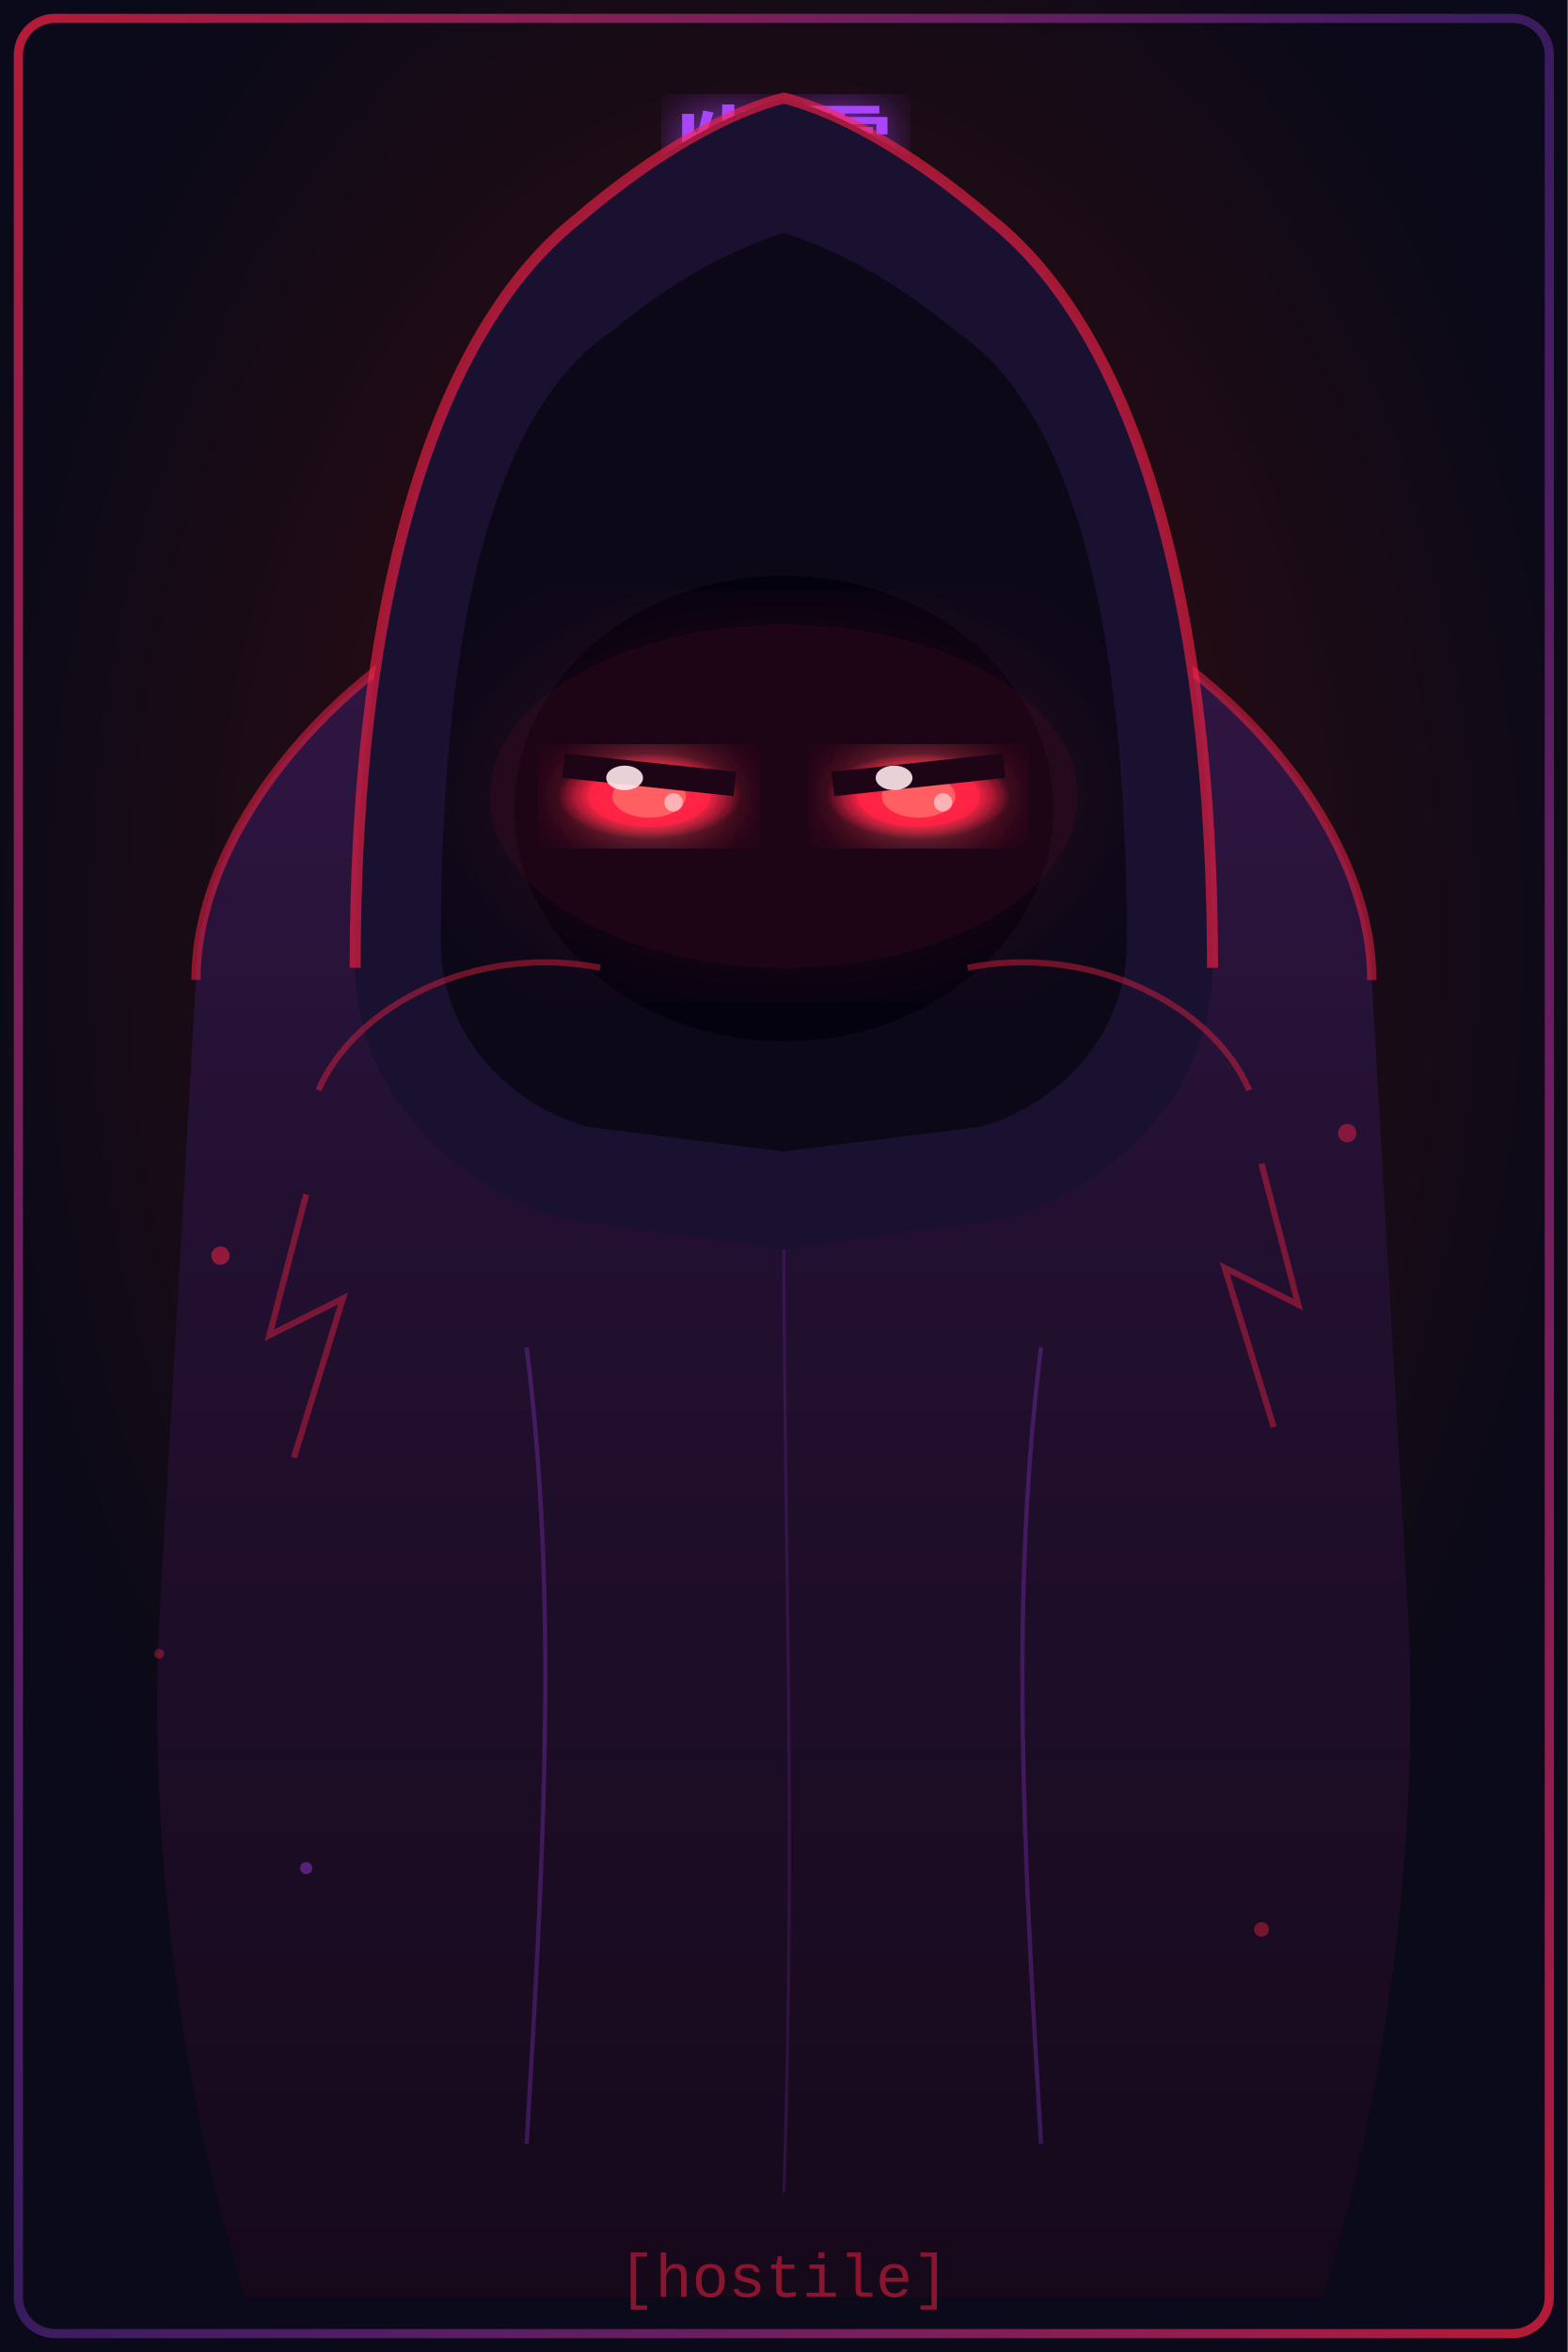
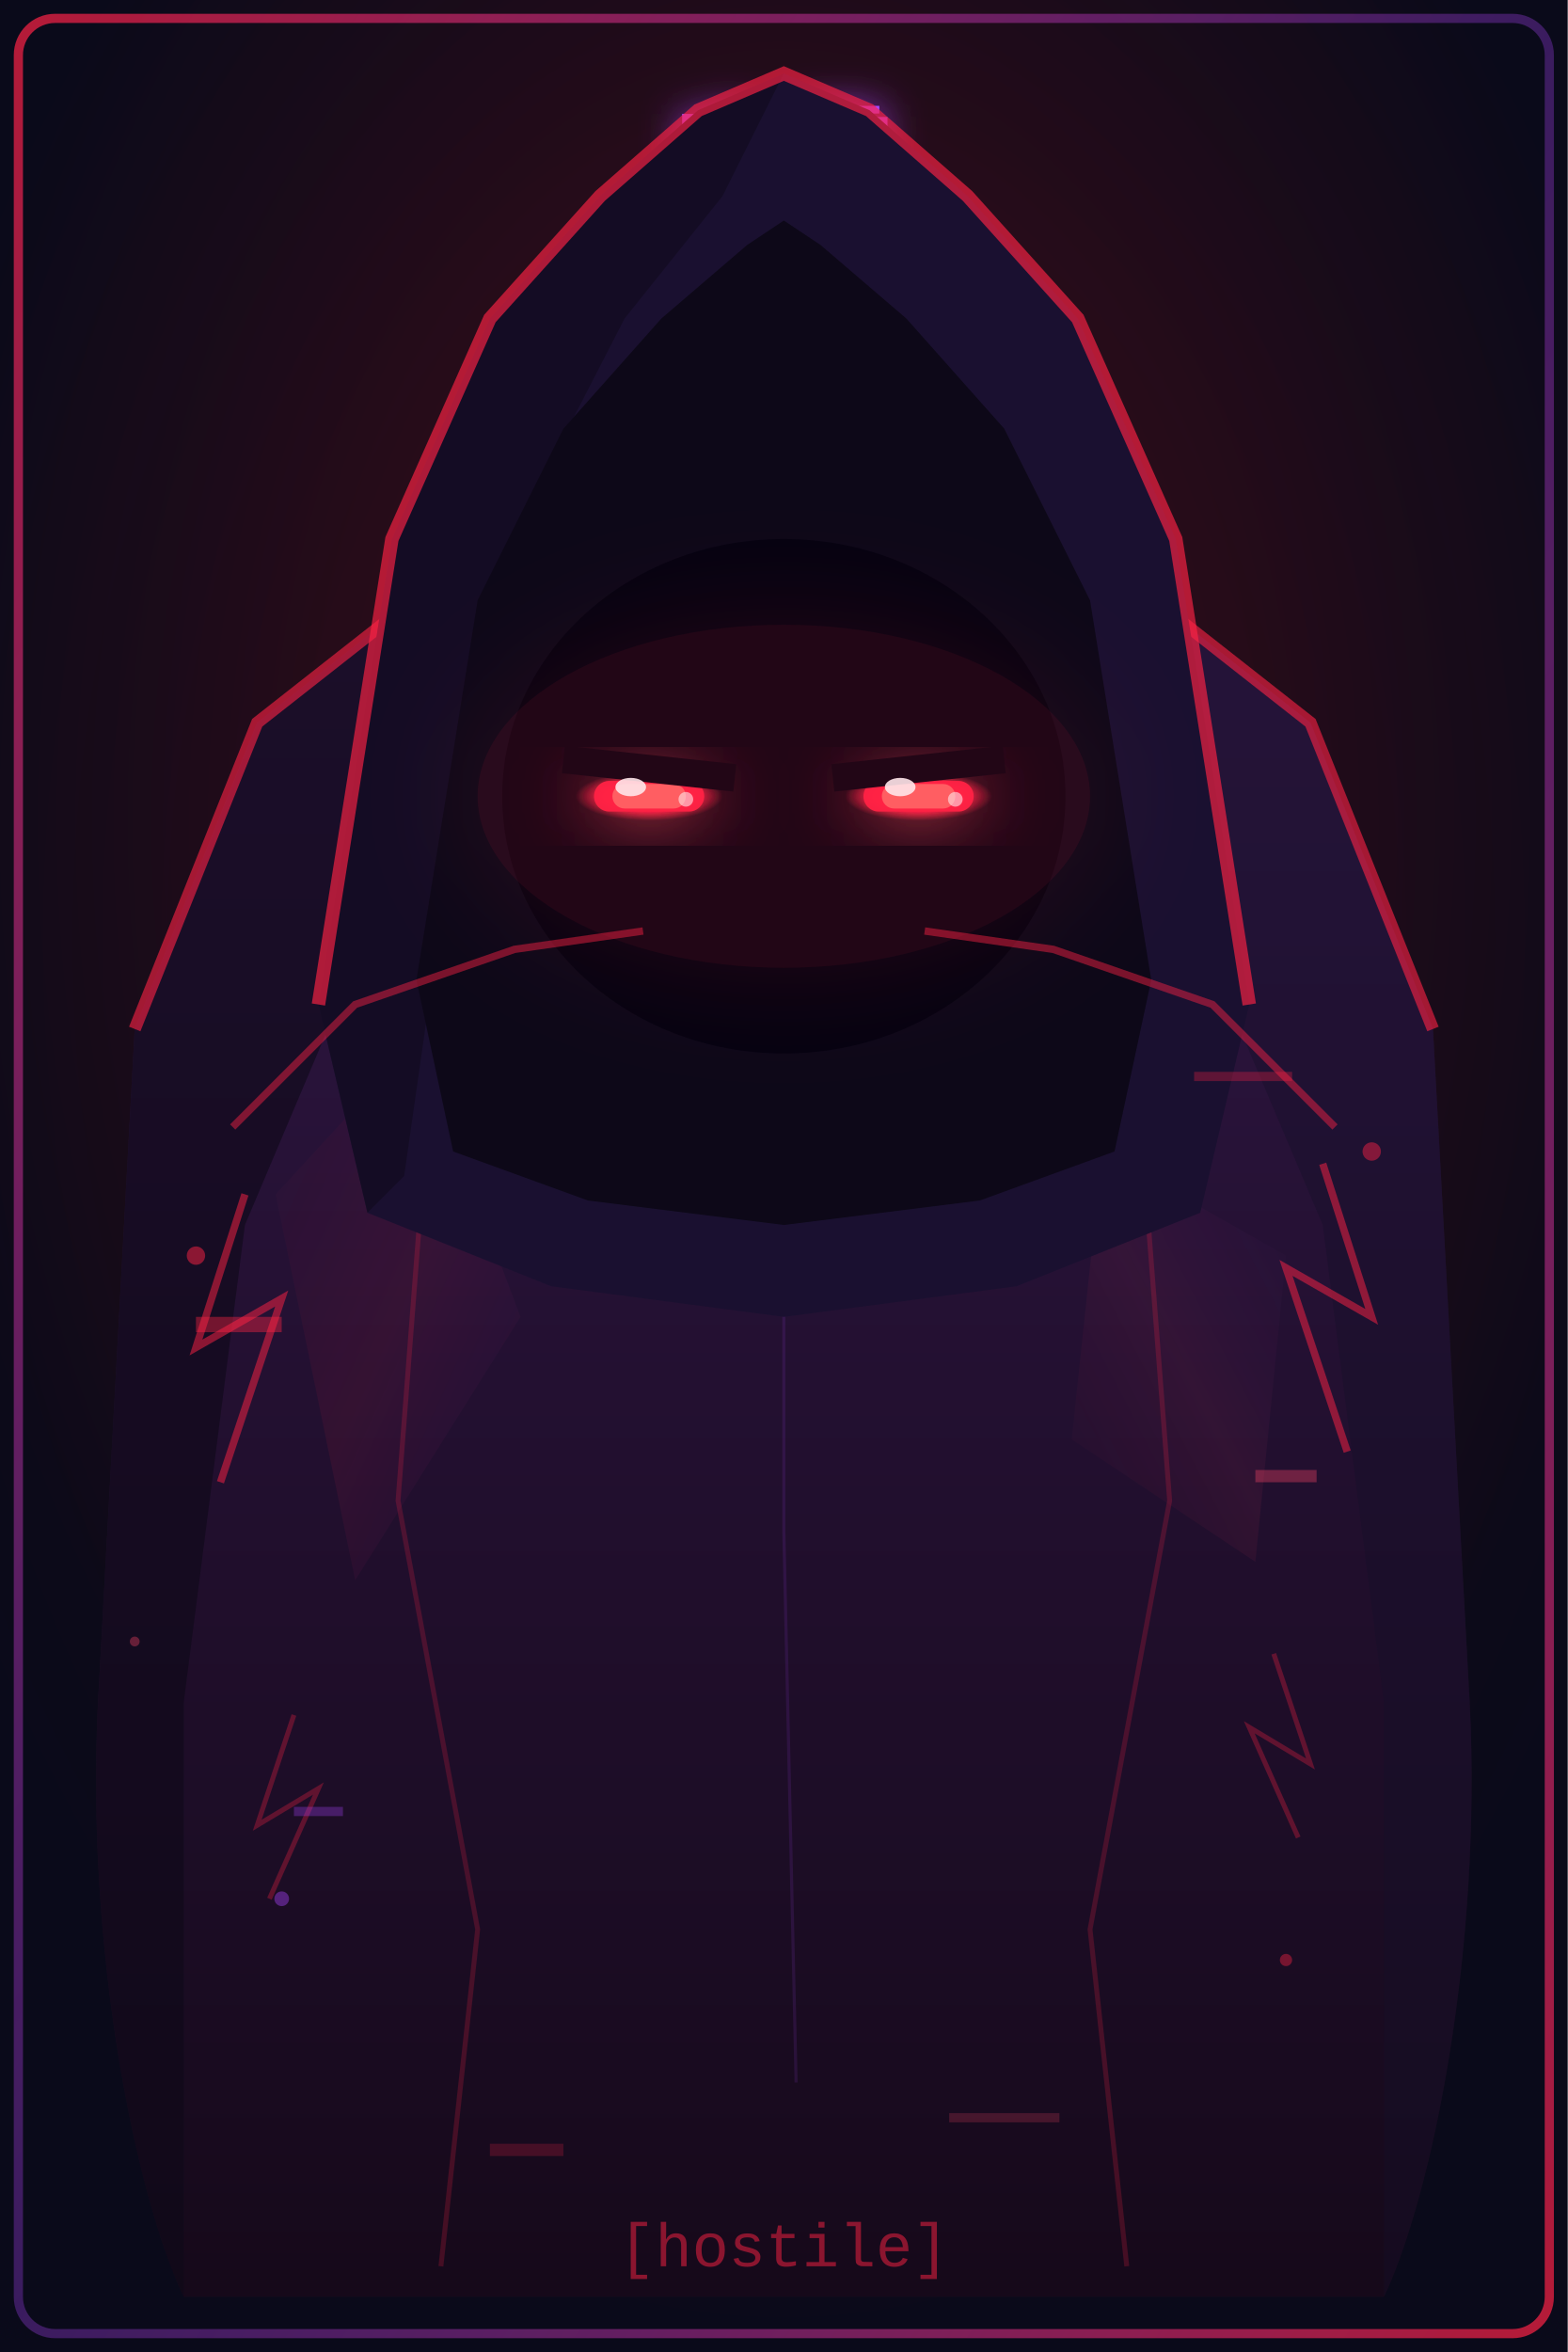
<svg xmlns="http://www.w3.org/2000/svg" width="256" height="384" viewBox="0 0 256 384">
  <defs>
    <radialGradient id="gh-bg" cx="50%" cy="40%" r="60%">
-       <stop offset="0%" stop-color="#1a0a0a" />
+       <stop offset="0%" stop-color="#1a0a10" />
      <stop offset="100%" stop-color="#0a0a1a" />
+     </radialGradient>
+     <radialGradient id="gh-red-aura" cx="50%" cy="35%" r="55%">
+       <stop offset="0%" stop-color="#ff2244" stop-opacity="0.18" />
+       <stop offset="100%" stop-color="#ff2244" stop-opacity="0" />
    </radialGradient>
    <radialGradient id="gh-eye-glow" cx="50%" cy="50%" r="50%">
      <stop offset="0%" stop-color="#ffffff" />
      <stop offset="25%" stop-color="#ff6666" />
      <stop offset="60%" stop-color="#ff2244" />
      <stop offset="100%" stop-color="#ff2244" stop-opacity="0" />
    </radialGradient>
-     <radialGradient id="gh-red-aura" cx="50%" cy="40%" r="50%">
-       <stop offset="0%" stop-color="#ff2244" stop-opacity="0.15" />
-       <stop offset="100%" stop-color="#ff2244" stop-opacity="0" />
-     </radialGradient>
-     <filter id="gh-glow-red">
-       <feGaussianBlur stdDeviation="5" result="blur" />
+     <filter id="glow" x="-50%" y="-50%" width="200%" height="200%">
+       <feGaussianBlur stdDeviation="3" result="b" />
      <feMerge>
-         <feMergeNode in="blur" />
+         <feMergeNode in="b" />
        <feMergeNode in="SourceGraphic" />
      </feMerge>
    </filter>
-     <filter id="gh-glow-soft">
-       <feGaussianBlur stdDeviation="8" result="blur" />
+     <filter id="gh-glow-intense" x="-50%" y="-50%" width="200%" height="200%">
+       <feGaussianBlur stdDeviation="6" result="b" />
      <feMerge>
-         <feMergeNode in="blur" />
+         <feMergeNode in="b" />
        <feMergeNode in="SourceGraphic" />
      </feMerge>
    </filter>
-     <filter id="gh-glow-purple">
-       <feGaussianBlur stdDeviation="4" result="blur" />
+     <filter id="gh-glow-wide" x="-50%" y="-50%" width="200%" height="200%">
+       <feGaussianBlur stdDeviation="10" result="b" />
      <feMerge>
-         <feMergeNode in="blur" />
+         <feMergeNode in="b" />
        <feMergeNode in="SourceGraphic" />
      </feMerge>
    </filter>
    <linearGradient id="gh-border" x1="0" y1="0" x2="1" y2="1">
      <stop offset="0%" stop-color="#ff2244" stop-opacity="0.7" />
      <stop offset="50%" stop-color="#aa44ff" stop-opacity="0.3" />
      <stop offset="100%" stop-color="#ff2244" stop-opacity="0.7" />
    </linearGradient>
-     <linearGradient id="gh-cloak" x1="0" y1="0" x2="0" y2="1">
+     <linearGradient id="gh-cloak-main" x1="0" y1="0" x2="0" y2="1">
      <stop offset="0%" stop-color="#2a1848" />
-       <stop offset="40%" stop-color="#1a1030" />
+       <stop offset="50%" stop-color="#1a1030" />
      <stop offset="100%" stop-color="#0d0818" />
+     </linearGradient>
+     <linearGradient id="gh-holo-1" x1="0" y1="0" x2="1" y2="1">
+       <stop offset="0%" stop-color="#ff2244" stop-opacity="0" />
+       <stop offset="50%" stop-color="#ff2244" stop-opacity="0.08" />
+       <stop offset="100%" stop-color="#8833cc" stop-opacity="0" />
+     </linearGradient>
+     <linearGradient id="gh-holo-2" x1="1" y1="0" x2="0" y2="1">
+       <stop offset="0%" stop-color="#8833cc" stop-opacity="0" />
+       <stop offset="50%" stop-color="#ff4466" stop-opacity="0.07" />
+       <stop offset="100%" stop-color="#ff2244" stop-opacity="0" />
    </linearGradient>
  </defs>
  <rect width="256" height="384" fill="url(#gh-bg)" />
  <rect width="256" height="384" fill="url(#gh-red-aura)" />
  <rect x="3" y="3" width="250" height="378" rx="6" fill="none" stroke="url(#gh-border)" stroke-width="1.5" />
-   <text x="128" y="32" font-family="'Courier New', monospace" font-size="18" font-weight="bold" fill="#aa44ff" text-anchor="middle" filter="url(#gh-glow-purple)">幽靈</text>
-   <path d="M32,160 C32,136 54,110 80,98 L98,90 C112,84 122,80 128,78 C134,80 144,84 158,90 L176,98 C202,110 224,136 224,160 L230,265 C232,308 224,350 216,375 L40,375 C32,350 24,308 26,265 Z" fill="url(#gh-cloak)" />
-   <path d="M32,160 C32,136 54,110 80,98 L98,90 C112,84 122,80 128,78 C134,80 144,84 158,90 L176,98 C202,110 224,136 224,160 L230,265 C232,308 224,350 216,375 L40,375 C32,350 24,308 26,265 Z" fill="#ff2244" opacity="0.04" />
-   <path d="M32,160 C32,136 54,110 80,98 L98,90" fill="none" stroke="#ff2244" stroke-width="1.5" opacity="0.5" />
-   <path d="M224,160 C224,136 202,110 176,98 L158,90" fill="none" stroke="#ff2244" stroke-width="1.5" opacity="0.5" />
-   <path d="M58,158 C58,90 74,52 94,36 C108,24 120,18 128,16 C136,18 148,24 162,36 C182,52 198,90 198,158 C198,178 182,194 164,199 L128,204 L92,199 C74,194 58,178 58,158 Z" fill="#1a1030" />
-   <path d="M58,158 C58,90 74,52 94,36 C108,24 120,18 128,16 C136,18 148,24 162,36 C182,52 198,90 198,158" fill="none" stroke="#ff2244" stroke-width="1.8" opacity="0.6" />
-   <path d="M72,154 C72,98 82,66 100,54 C112,44 122,40 128,38 C134,40 144,44 156,54 C174,66 184,98 184,154 C184,168 174,180 160,184 L128,188 L96,184 C82,180 72,168 72,154 Z" fill="#0d0818" />
-   <ellipse cx="128" cy="132" rx="44" ry="38" fill="#050210" />
-   <ellipse cx="106" cy="130" rx="15" ry="7" fill="url(#gh-eye-glow)" filter="url(#gh-glow-red)" />
-   <ellipse cx="106" cy="130" rx="10" ry="5" fill="#ff2244" opacity="0.9" />
-   <ellipse cx="106" cy="130" rx="6" ry="3.5" fill="#ff6666" />
-   <path d="M92,125 L120,128" fill="none" stroke="#050210" stroke-width="4" />
-   <ellipse cx="102" cy="127" rx="3" ry="2" fill="#ffffff" opacity="0.9" />
-   <circle cx="110" cy="131" r="1.5" fill="#ffffff" opacity="0.6" />
-   <ellipse cx="150" cy="130" rx="15" ry="7" fill="url(#gh-eye-glow)" filter="url(#gh-glow-red)" />
-   <ellipse cx="150" cy="130" rx="10" ry="5" fill="#ff2244" opacity="0.9" />
-   <ellipse cx="150" cy="130" rx="6" ry="3.5" fill="#ff6666" />
-   <path d="M136,128 L164,125" fill="none" stroke="#050210" stroke-width="4" />
-   <ellipse cx="146" cy="127" rx="3" ry="2" fill="#ffffff" opacity="0.9" />
-   <circle cx="154" cy="131" r="1.5" fill="#ffffff" opacity="0.6" />
-   <ellipse cx="128" cy="130" rx="48" ry="28" fill="#ff2244" opacity="0.1" filter="url(#gh-glow-soft)" />
-   <path d="M50,195 L44,218 L56,212 L48,238" fill="none" stroke="#ff2244" stroke-width="1" opacity="0.4" />
-   <path d="M206,190 L212,213 L200,207 L208,233" fill="none" stroke="#ff2244" stroke-width="1" opacity="0.4" />
-   <path d="M52,178 C58,164 78,154 98,158" fill="none" stroke="#ff2244" stroke-width="1" opacity="0.4" />
-   <path d="M204,178 C198,164 178,154 158,158" fill="none" stroke="#ff2244" stroke-width="1" opacity="0.4" />
-   <path d="M86,220 C91,260 89,300 86,350" fill="none" stroke="#aa44ff" stroke-width="0.7" opacity="0.25" />
-   <path d="M128,204 C128,248 130,298 128,358" fill="none" stroke="#aa44ff" stroke-width="0.5" opacity="0.15" />
-   <path d="M170,220 C165,260 167,300 170,350" fill="none" stroke="#aa44ff" stroke-width="0.7" opacity="0.25" />
-   <circle cx="36" cy="205" r="1.5" fill="#ff2244" opacity="0.5" />
-   <circle cx="220" cy="185" r="1.5" fill="#ff2244" opacity="0.45" />
-   <circle cx="50" cy="305" r="1" fill="#aa44ff" opacity="0.4" />
-   <circle cx="206" cy="315" r="1.2" fill="#ff2244" opacity="0.4" />
-   <circle cx="26" cy="270" r="0.8" fill="#ff2244" opacity="0.35" />
-   <text x="128" y="375" font-family="'Courier New', monospace" font-size="10" fill="#ff2244" text-anchor="middle" opacity="0.5">[hostile]</text>
+   <text x="128" y="32" font-family="'Courier New', monospace" font-size="18" font-weight="bold" fill="#aa44ff" text-anchor="middle" filter="url(#glow)">幽靈</text>
+   <path d="M22,168 L42,118 L70,96 L100,84 L128,76 L156,84 L186,96 L214,118 L234,168 L240,278 C242,318 234,358 226,375 L30,375 C22,358 14,318 16,278 Z" fill="url(#gh-cloak-main)" />
+   <path d="M22,168 L42,118 L70,96 L100,84 L128,76 L156,84 L186,96 L214,118 L234,168 L240,278 C242,318 234,358 226,375 L30,375 C22,358 14,318 16,278 Z" fill="#ff2244" opacity="0.04" />
+   <path d="M22,168 L42,118 L70,96 L100,84 L106,112 L62,148 L40,200 L30,278 L30,375 C22,358 14,318 16,278 Z" fill="#0d0818" opacity="0.6" />
+   <path d="M234,168 L214,118 L186,96 L156,84 L150,112 L194,148 L216,200 L226,278 L226,375 C234,358 242,318 240,278 Z" fill="#140e28" opacity="0.4" />
+   <path d="M45,195 L68,170 L85,215 L58,258 Z" fill="url(#gh-holo-1)" />
+   <path d="M180,188 L210,205 L205,255 L175,235 Z" fill="url(#gh-holo-2)" />
+   <path d="M22,168 L42,118 L70,96 L100,84" fill="none" stroke="#ff2244" stroke-width="2" opacity="0.6" />
+   <path d="M234,168 L214,118 L186,96 L156,84" fill="none" stroke="#ff2244" stroke-width="2" opacity="0.6" />
+   <path d="M70,180 L65,245 L78,315 L72,370" fill="none" stroke="#ff2244" stroke-width="0.8" opacity="0.2" />
+   <path d="M128,155 L128,250 L130,340" fill="none" stroke="#aa44ff" stroke-width="0.5" opacity="0.12" />
+   <path d="M186,180 L191,245 L178,315 L184,370" fill="none" stroke="#ff2244" stroke-width="0.8" opacity="0.2" />
+   <path d="M52,164 L64,88 L80,52 L98,32 L114,18 L128,12 L142,18 L158,32 L176,52 L192,88 L204,164 L196,198 L166,210 L128,215 L90,210 L60,198 Z" fill="#1a1030" />
+   <path d="M52,164 L64,88 L80,52 L98,32 L114,18 L128,12 L118,32 L102,52 L85,85 L74,136 L66,192 L60,198 Z" fill="#0d0818" opacity="0.5" />
+   <path d="M52,164 L64,88 L80,52 L98,32 L114,18 L128,12 L142,18 L158,32 L176,52 L192,88 L204,164" fill="none" stroke="#ff2244" stroke-width="2.2" opacity="0.65" />
+   <path d="M68,160 L78,98 L92,70 L108,52 L122,40 L128,36 L134,40 L148,52 L164,70 L178,98 L188,160 L182,188 L160,196 L128,200 L96,196 L74,188 Z" fill="#0d0818" />
+   <ellipse cx="128" cy="130" rx="46" ry="42" fill="#050210" />
+   <rect x="94" y="126" width="24" height="8" rx="4" fill="url(#gh-eye-glow)" filter="url(#gh-glow-intense)" />
+   <rect x="97" y="127.5" width="18" height="5" rx="2.5" fill="#ff2244" opacity="0.95" />
+   <rect x="100" y="128" width="12" height="4" rx="2" fill="#ff6666" />
+   <path d="M92,124 L120,127" fill="none" stroke="#050210" stroke-width="4.5" />
+   <ellipse cx="103" cy="128.5" rx="2.5" ry="1.5" fill="#ffffff" opacity="0.9" />
+   <circle cx="112" cy="130.5" r="1.2" fill="#ffffff" opacity="0.6" />
+   <rect x="138" y="126" width="24" height="8" rx="4" fill="url(#gh-eye-glow)" filter="url(#gh-glow-intense)" />
+   <rect x="141" y="127.5" width="18" height="5" rx="2.5" fill="#ff2244" opacity="0.95" />
+   <rect x="144" y="128" width="12" height="4" rx="2" fill="#ff6666" />
+   <path d="M136,127 L164,124" fill="none" stroke="#050210" stroke-width="4.5" />
+   <ellipse cx="147" cy="128.5" rx="2.5" ry="1.5" fill="#ffffff" opacity="0.9" />
+   <circle cx="156" cy="130.5" r="1.2" fill="#ffffff" opacity="0.6" />
+   <ellipse cx="128" cy="130" rx="50" ry="28" fill="#ff2244" opacity="0.12" filter="url(#gh-glow-wide)" />
+   <path d="M40,195 L32,220 L46,212 L36,242" fill="none" stroke="#ff2244" stroke-width="1.2" opacity="0.5" />
+   <path d="M216,190 L224,215 L210,207 L220,237" fill="none" stroke="#ff2244" stroke-width="1.2" opacity="0.5" />
+   <path d="M48,280 L42,298 L52,292 L44,310" fill="none" stroke="#ff2244" stroke-width="0.8" opacity="0.3" />
+   <path d="M208,270 L214,288 L204,282 L212,300" fill="none" stroke="#ff2244" stroke-width="0.8" opacity="0.3" />
+   <path d="M38,184 L58,164 L84,155 L105,152" fill="none" stroke="#ff2244" stroke-width="1.2" opacity="0.45" />
+   <path d="M218,184 L198,164 L172,155 L151,152" fill="none" stroke="#ff2244" stroke-width="1.2" opacity="0.45" />
+   <rect x="32" y="215" width="14" height="2.5" fill="#ff2244" opacity="0.4" />
+   <rect x="205" y="240" width="10" height="2" fill="#ff4466" opacity="0.35" />
+   <rect x="48" y="295" width="8" height="1.5" fill="#aa44ff" opacity="0.3" />
+   <rect x="195" y="175" width="16" height="1.5" fill="#ff2244" opacity="0.3" />
+   <rect x="80" y="350" width="12" height="2" fill="#ff2244" opacity="0.2" />
+   <rect x="155" y="345" width="18" height="1.5" fill="#ff4466" opacity="0.2" />
+   <circle cx="32" cy="205" r="1.5" fill="#ff2244" opacity="0.5" />
+   <circle cx="224" cy="188" r="1.5" fill="#ff2244" opacity="0.45" />
+   <circle cx="46" cy="310" r="1.2" fill="#aa44ff" opacity="0.4" />
+   <circle cx="210" cy="320" r="1" fill="#ff2244" opacity="0.4" />
+   <circle cx="22" cy="268" r="0.8" fill="#ff4466" opacity="0.35" />
+   <text x="128" y="370" font-family="'Courier New', monospace" font-size="10" fill="#ff2244" text-anchor="middle" opacity="0.5">[hostile]</text>
</svg>
